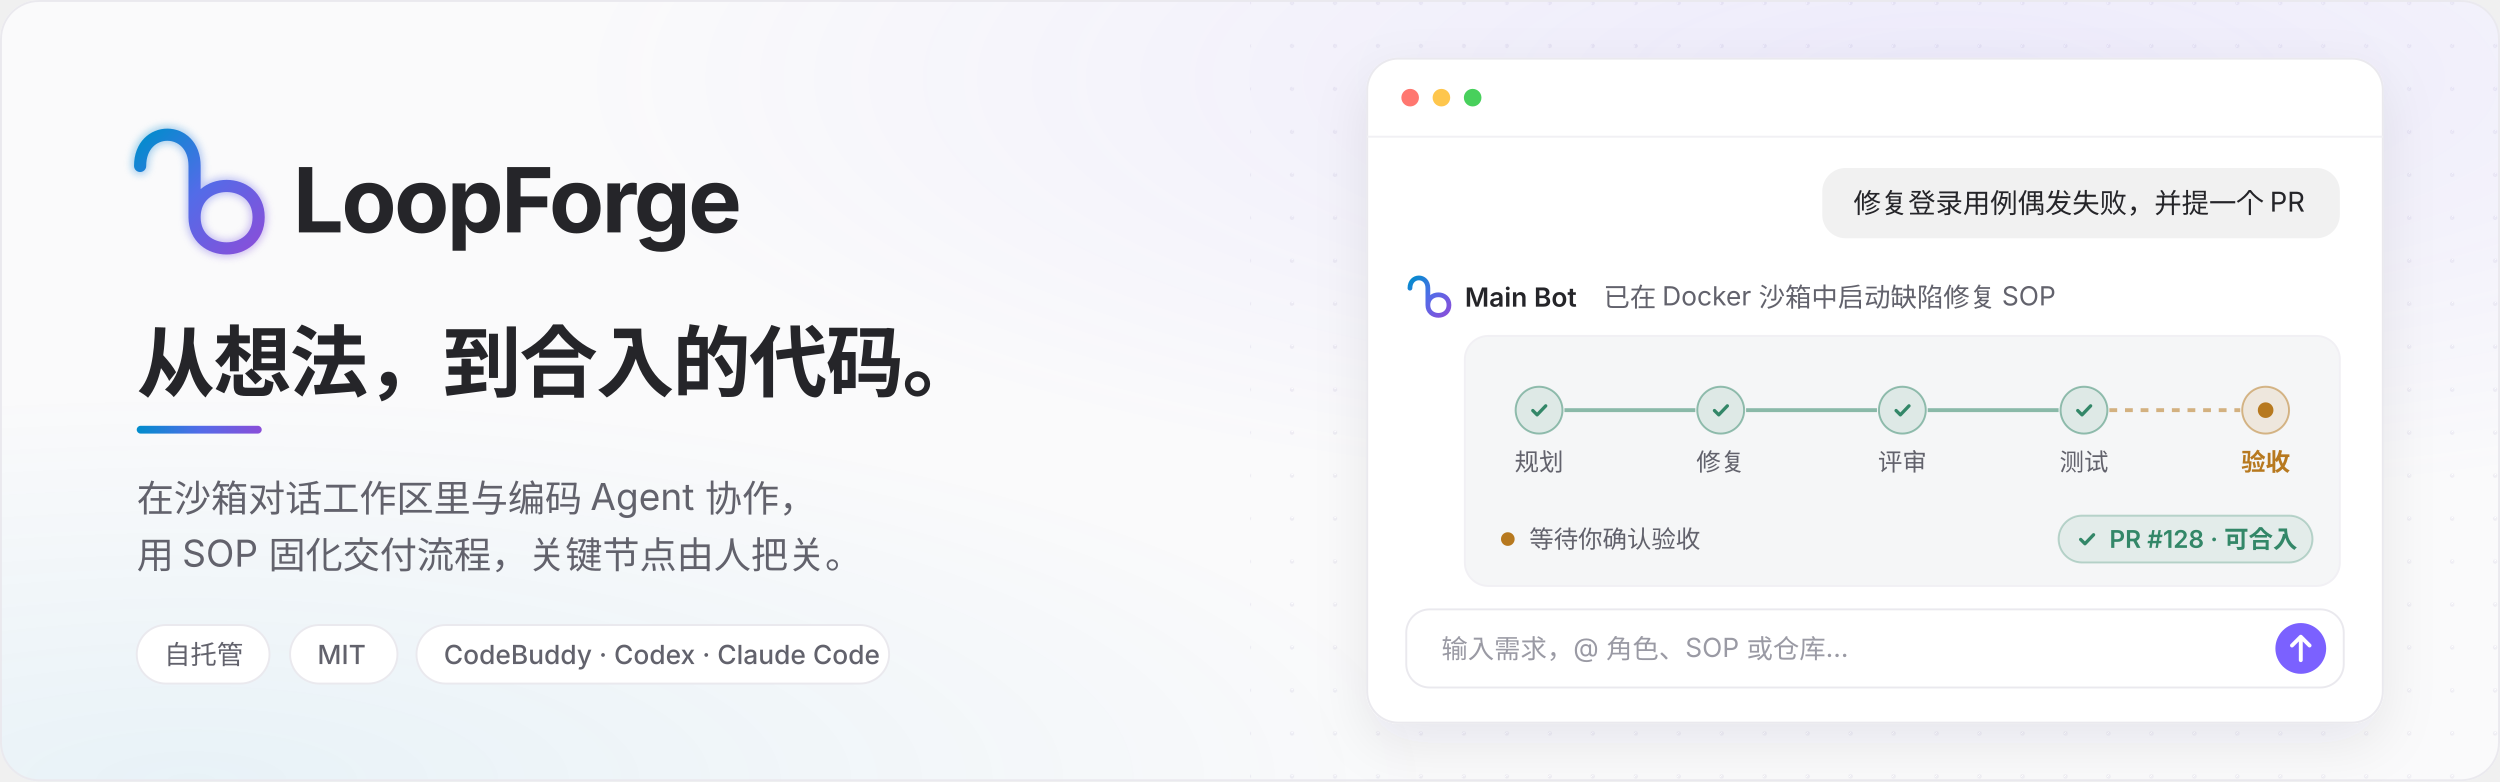
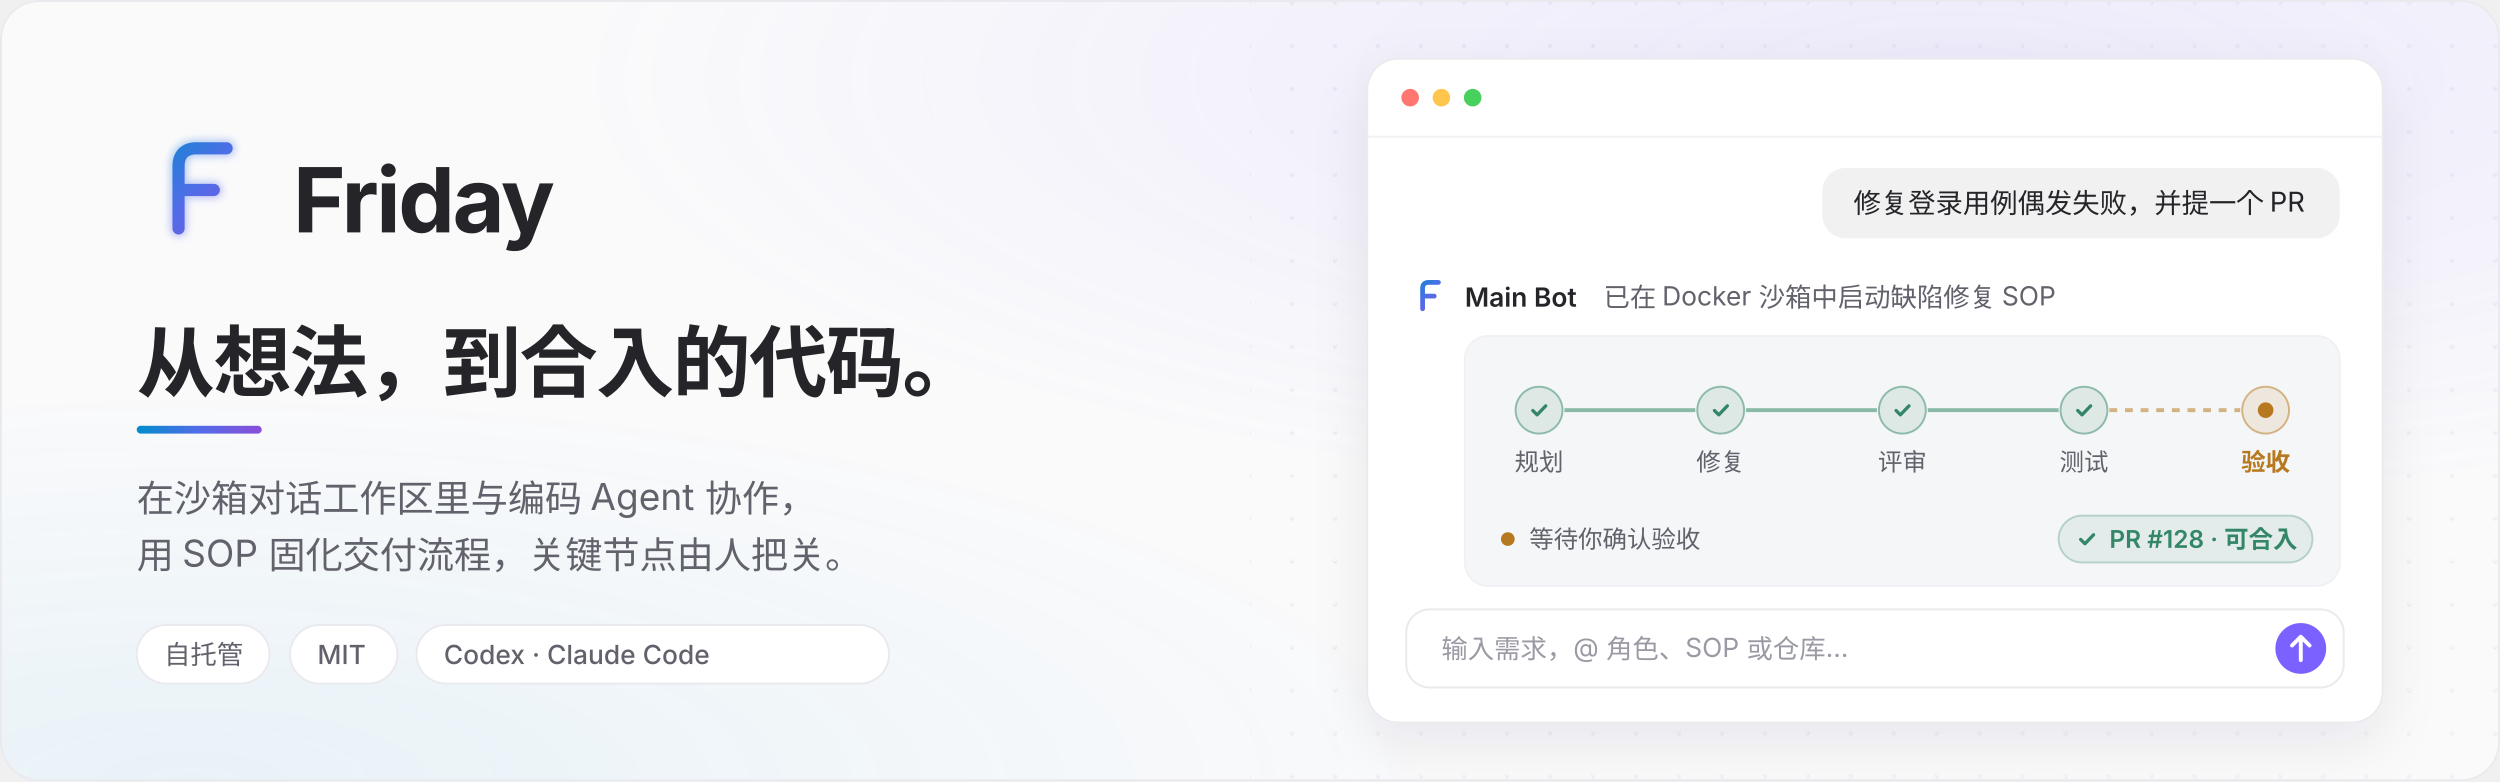
<svg xmlns="http://www.w3.org/2000/svg" width="1280" height="400" viewBox="0 0 1280 400" role="img" aria-labelledby="title">
  <defs>
    <linearGradient id="mark" x1="19" y1="20" x2="93" y2="93" gradientUnits="userSpaceOnUse">
      <stop stop-color="#008dcc" />
      <stop offset=".48" stop-color="#526ce8" />
      <stop offset="1" stop-color="#8a4ed9" />
    </linearGradient>
    <linearGradient id="ink" x1="0" x2="1">
      <stop stop-color="#008dcc" />
      <stop offset=".5" stop-color="#526ce8" />
      <stop offset="1" stop-color="#8a4ed9" />
    </linearGradient>
    <radialGradient id="g1" cx="0.78" cy="0.1" r="0.55">
      <stop stop-color="#7b61ff" stop-opacity=".10" />
      <stop offset="1" stop-color="#7b61ff" stop-opacity="0" />
    </radialGradient>
    <radialGradient id="g2" cx="0.08" cy="1" r="0.5">
      <stop stop-color="#008dcc" stop-opacity=".07" />
      <stop offset="1" stop-color="#008dcc" stop-opacity="0" />
    </radialGradient>
    <pattern id="dots" width="22" height="22" patternUnits="userSpaceOnUse">
      <circle cx="1.5" cy="1.5" r="1.1" fill="#ecebf1" />
    </pattern>
    <filter id="shadow" x="-10%" y="-10%" width="120%" height="130%">
      <feDropShadow dx="0" dy="10" stdDeviation="14" flood-color="#1b1540" flood-opacity=".08" />
    </filter>
    <filter id="blur" x="-60%" y="-60%" width="220%" height="220%">
      <feGaussianBlur stdDeviation="2.4" />
    </filter>
    <clipPath id="frame">
      <rect width="1280" height="400" rx="20" />
    </clipPath>
  </defs>
  <g clip-path="url(#frame)">
    <rect width="1280" height="400" fill="#fafafb" />
    <rect x="640" width="640" height="400" fill="url(#dots)" opacity=".9" />
    <rect width="1280" height="400" fill="url(#g1)" />
    <rect width="1280" height="400" fill="url(#g2)" />
  </g>
  <rect x=".5" y=".5" width="1279" height="399" rx="19.5" fill="none" stroke="#eae9ee" />
  <g font-family="Inter, -apple-system, BlinkMacSystemFont, 'Segoe UI', 'PingFang SC', 'Noto Sans SC', 'Microsoft YaHei', sans-serif">
    <g transform="translate(66 62) scale(.82) translate(-12 -12)">
-       <path d="M53 72 C53 59 63 52.5 73 52.5 C83 52.5 93 59 93 72 C93 85 83 91.5 73 91.5 C63 91.5 53 85 53 72 C53 66.667 53 61.333 53 56 C53 50.667 53 45.333 53 40 C53 27 44.5 20.5 36 20.5 C27.5 20.5 19 27 19 40" stroke="url(#mark)" stroke-width="11" stroke-linecap="round" fill="none" opacity=".35" filter="url(#blur)" />
-       <path d="M53 72 C53 59 63 52.5 73 52.5 C83 52.5 93 59 93 72 C93 85 83 91.5 73 91.5 C63 91.5 53 85 53 72 C53 66.667 53 61.333 53 56 C53 50.667 53 45.333 53 40 C53 27 44.5 20.5 36 20.5 C27.5 20.5 19 27 19 40" stroke="url(#mark)" stroke-width="7.6" stroke-linecap="round" stroke-linejoin="round" fill="none" />
+       <path d="M43 79 V40 C43 33 47 29 54 29 H73 M43 55 H65" stroke="url(#mark)" stroke-width="11" stroke-linecap="round" fill="none" opacity=".35" filter="url(#blur)" />
+       <path d="M43 79 V40 C43 33 47 29 54 29 H73 M43 55 H65" stroke="url(#mark)" stroke-width="7.6" stroke-linecap="round" stroke-linejoin="round" fill="none" />
    </g>
-     <text x="150" y="119" fill="#252529" font-size="46" font-weight="700" letter-spacing="-1.2">LoopForge</text>
+     <text x="150" y="119" fill="#252529" font-size="46" font-weight="700" letter-spacing="-1.2">Friday</text>
    <text x="70" y="200" fill="#252529" font-size="40" font-weight="650" letter-spacing="-.8">从想法，到合入的代码。</text>
    <rect x="70" y="218" width="64" height="4" rx="2" fill="url(#ink)" />
    <text x="70" y="262" fill="#62626c" font-size="19">在沙箱对话工作区里与编码 Agent 协作，</text>
    <text x="70" y="291" fill="#62626c" font-size="19">用 SOP 固化交付流程，关键节点由人把关。</text>
    <rect x="70" y="320" width="68" height="30" rx="15" fill="#ffffff" stroke="#eae9ee" />
    <text x="84" y="340" fill="#62626c" font-size="13.5" font-weight="500">自托管</text>
    <rect x="148.5" y="320" width="55" height="30" rx="15" fill="#ffffff" stroke="#eae9ee" />
    <text x="162.5" y="340" fill="#62626c" font-size="13.5" font-weight="500">MIT</text>
    <rect x="213.23" y="320" width="242" height="30" rx="15" fill="#ffffff" stroke="#eae9ee" />
-     <text x="227.23" y="340" fill="#62626c" font-size="13.5" font-weight="500">CodeBuddy · Codex · Claude Code</text>
+     <text x="227.23" y="340" fill="#62626c" font-size="13.5" font-weight="500">Codex · Claude Code</text>
    <g filter="url(#shadow)">
      <rect x="700" y="30" width="520" height="340" rx="16" fill="#ffffff" stroke="#eae9ee" />
    </g>
    <circle cx="722" cy="50" r="4.5" fill="#ff5f57" opacity=".85" />
    <circle cx="738" cy="50" r="4.5" fill="#febc2e" opacity=".85" />
    <circle cx="754" cy="50" r="4.5" fill="#28c840" opacity=".85" />
    <path d="M700 70h520" stroke="#f1f0f4" />
    <rect x="933" y="86" width="265" height="36" rx="12" fill="#f1f1f1" />
    <text x="949" y="109" fill="#252529" font-size="14">修复登录用例偶发失败，并提一个 PR</text>
    <g transform="translate(720 140) scale(.27) translate(-12 -12)">
-       <path d="M53 72 C53 59 63 52.5 73 52.5 C83 52.5 93 59 93 72 C93 85 83 91.5 73 91.5 C63 91.5 53 85 53 72 C53 66.667 53 61.333 53 56 C53 50.667 53 45.333 53 40 C53 27 44.5 20.5 36 20.5 C27.5 20.5 19 27 19 40" stroke="url(#mark)" stroke-width="9" stroke-linecap="round" fill="none" />
+       <path d="M43 79 V40 C43 33 47 29 54 29 H73 M43 55 H65" stroke="url(#mark)" stroke-width="9" stroke-linecap="round" fill="none" />
    </g>
    <text x="750" y="157" fill="#252529" font-size="13.5" font-weight="600">Main Bot</text>
    <text x="821" y="157" fill="#62626c" font-size="13.5">已在 Docker 沙箱中启动缺陷修复 SOP</text>
    <rect x="750" y="172" width="448" height="128" rx="12" fill="#f5f6f7" stroke="#f1f0f4" />
    <path d="M801.0 210H868.0" stroke="#338768" stroke-opacity=".55" stroke-width="2" />
    <path d="M894.0 210H961.0" stroke="#338768" stroke-opacity=".55" stroke-width="2" />
    <path d="M987.0 210H1054.0" stroke="#338768" stroke-opacity=".55" stroke-width="2" />
    <path d="M1080.0 210H1147.0" stroke="#b7791f" stroke-opacity=".55" stroke-width="2" stroke-dasharray="4 4" />
    <circle cx="788.0" cy="210" r="12" fill="#338768" fill-opacity=".12" stroke="#338768" stroke-opacity=".5" />
    <path d="M784.8 210.2l2.2 2.2 4.4-4.6" fill="none" stroke="#338768" stroke-width="1.7" stroke-linecap="round" stroke-linejoin="round" />
    <text x="775.5" y="241" fill="#62626c" font-size="12.5" font-weight="500">规划</text>
    <circle cx="881.0" cy="210" r="12" fill="#338768" fill-opacity=".12" stroke="#338768" stroke-opacity=".5" />
    <path d="M877.8 210.2l2.2 2.2 4.4-4.6" fill="none" stroke="#338768" stroke-width="1.7" stroke-linecap="round" stroke-linejoin="round" />
    <text x="868.5" y="241" fill="#62626c" font-size="12.5" font-weight="500">修复</text>
    <circle cx="974.0" cy="210" r="12" fill="#338768" fill-opacity=".12" stroke="#338768" stroke-opacity=".5" />
    <path d="M970.8 210.2l2.2 2.2 4.4-4.6" fill="none" stroke="#338768" stroke-width="1.7" stroke-linecap="round" stroke-linejoin="round" />
    <text x="961.5" y="241" fill="#62626c" font-size="12.5" font-weight="500">评审</text>
    <circle cx="1067.0" cy="210" r="12" fill="#338768" fill-opacity=".12" stroke="#338768" stroke-opacity=".5" />
    <path d="M1063.8 210.2l2.2 2.2 4.4-4.6" fill="none" stroke="#338768" stroke-width="1.7" stroke-linecap="round" stroke-linejoin="round" />
    <text x="1054.5" y="241" fill="#62626c" font-size="12.5" font-weight="500">测试</text>
    <circle cx="1160.0" cy="210" r="12" fill="#b7791f" fill-opacity=".12" stroke="#b7791f" stroke-opacity=".5" />
    <circle cx="1160.0" cy="210" r="4" fill="#b7791f" />
    <text x="1147.5" y="241" fill="#b7791f" font-size="12.5" font-weight="600">验收</text>
    <circle cx="772" cy="276" r="3.5" fill="#b7791f" />
    <text x="783" y="280.5" fill="#62626c" font-size="12.5">等待你确认验收</text>
    <rect x="1054" y="264" width="130" height="24" rx="12" fill="#338768" fill-opacity=".09" stroke="#338768" stroke-opacity=".3" />
    <path d="M1065.3 276.2l2.2 2.2 4.4-4.6" fill="none" stroke="#338768" stroke-width="1.7" stroke-linecap="round" stroke-linejoin="round" />
    <text x="1080" y="280.5" fill="#338768" font-size="12.5" font-weight="600">PR #128 · 可合入</text>
    <rect x="720" y="312" width="480" height="40" rx="12" fill="#ffffff" stroke="#eae9ee" />
    <text x="738" y="337" fill="#9a9aa4" font-size="13.5">输入需求，@ 角色、SOP 或仓库…</text>
    <circle cx="1178" cy="332" r="13" fill="#7b61ff" />
    <path d="M1178 338v-12m-4.5 4.5 4.5-4.5 4.5 4.5" fill="none" stroke="#ffffff" stroke-width="2" stroke-linecap="round" stroke-linejoin="round" />
  </g>
</svg>
